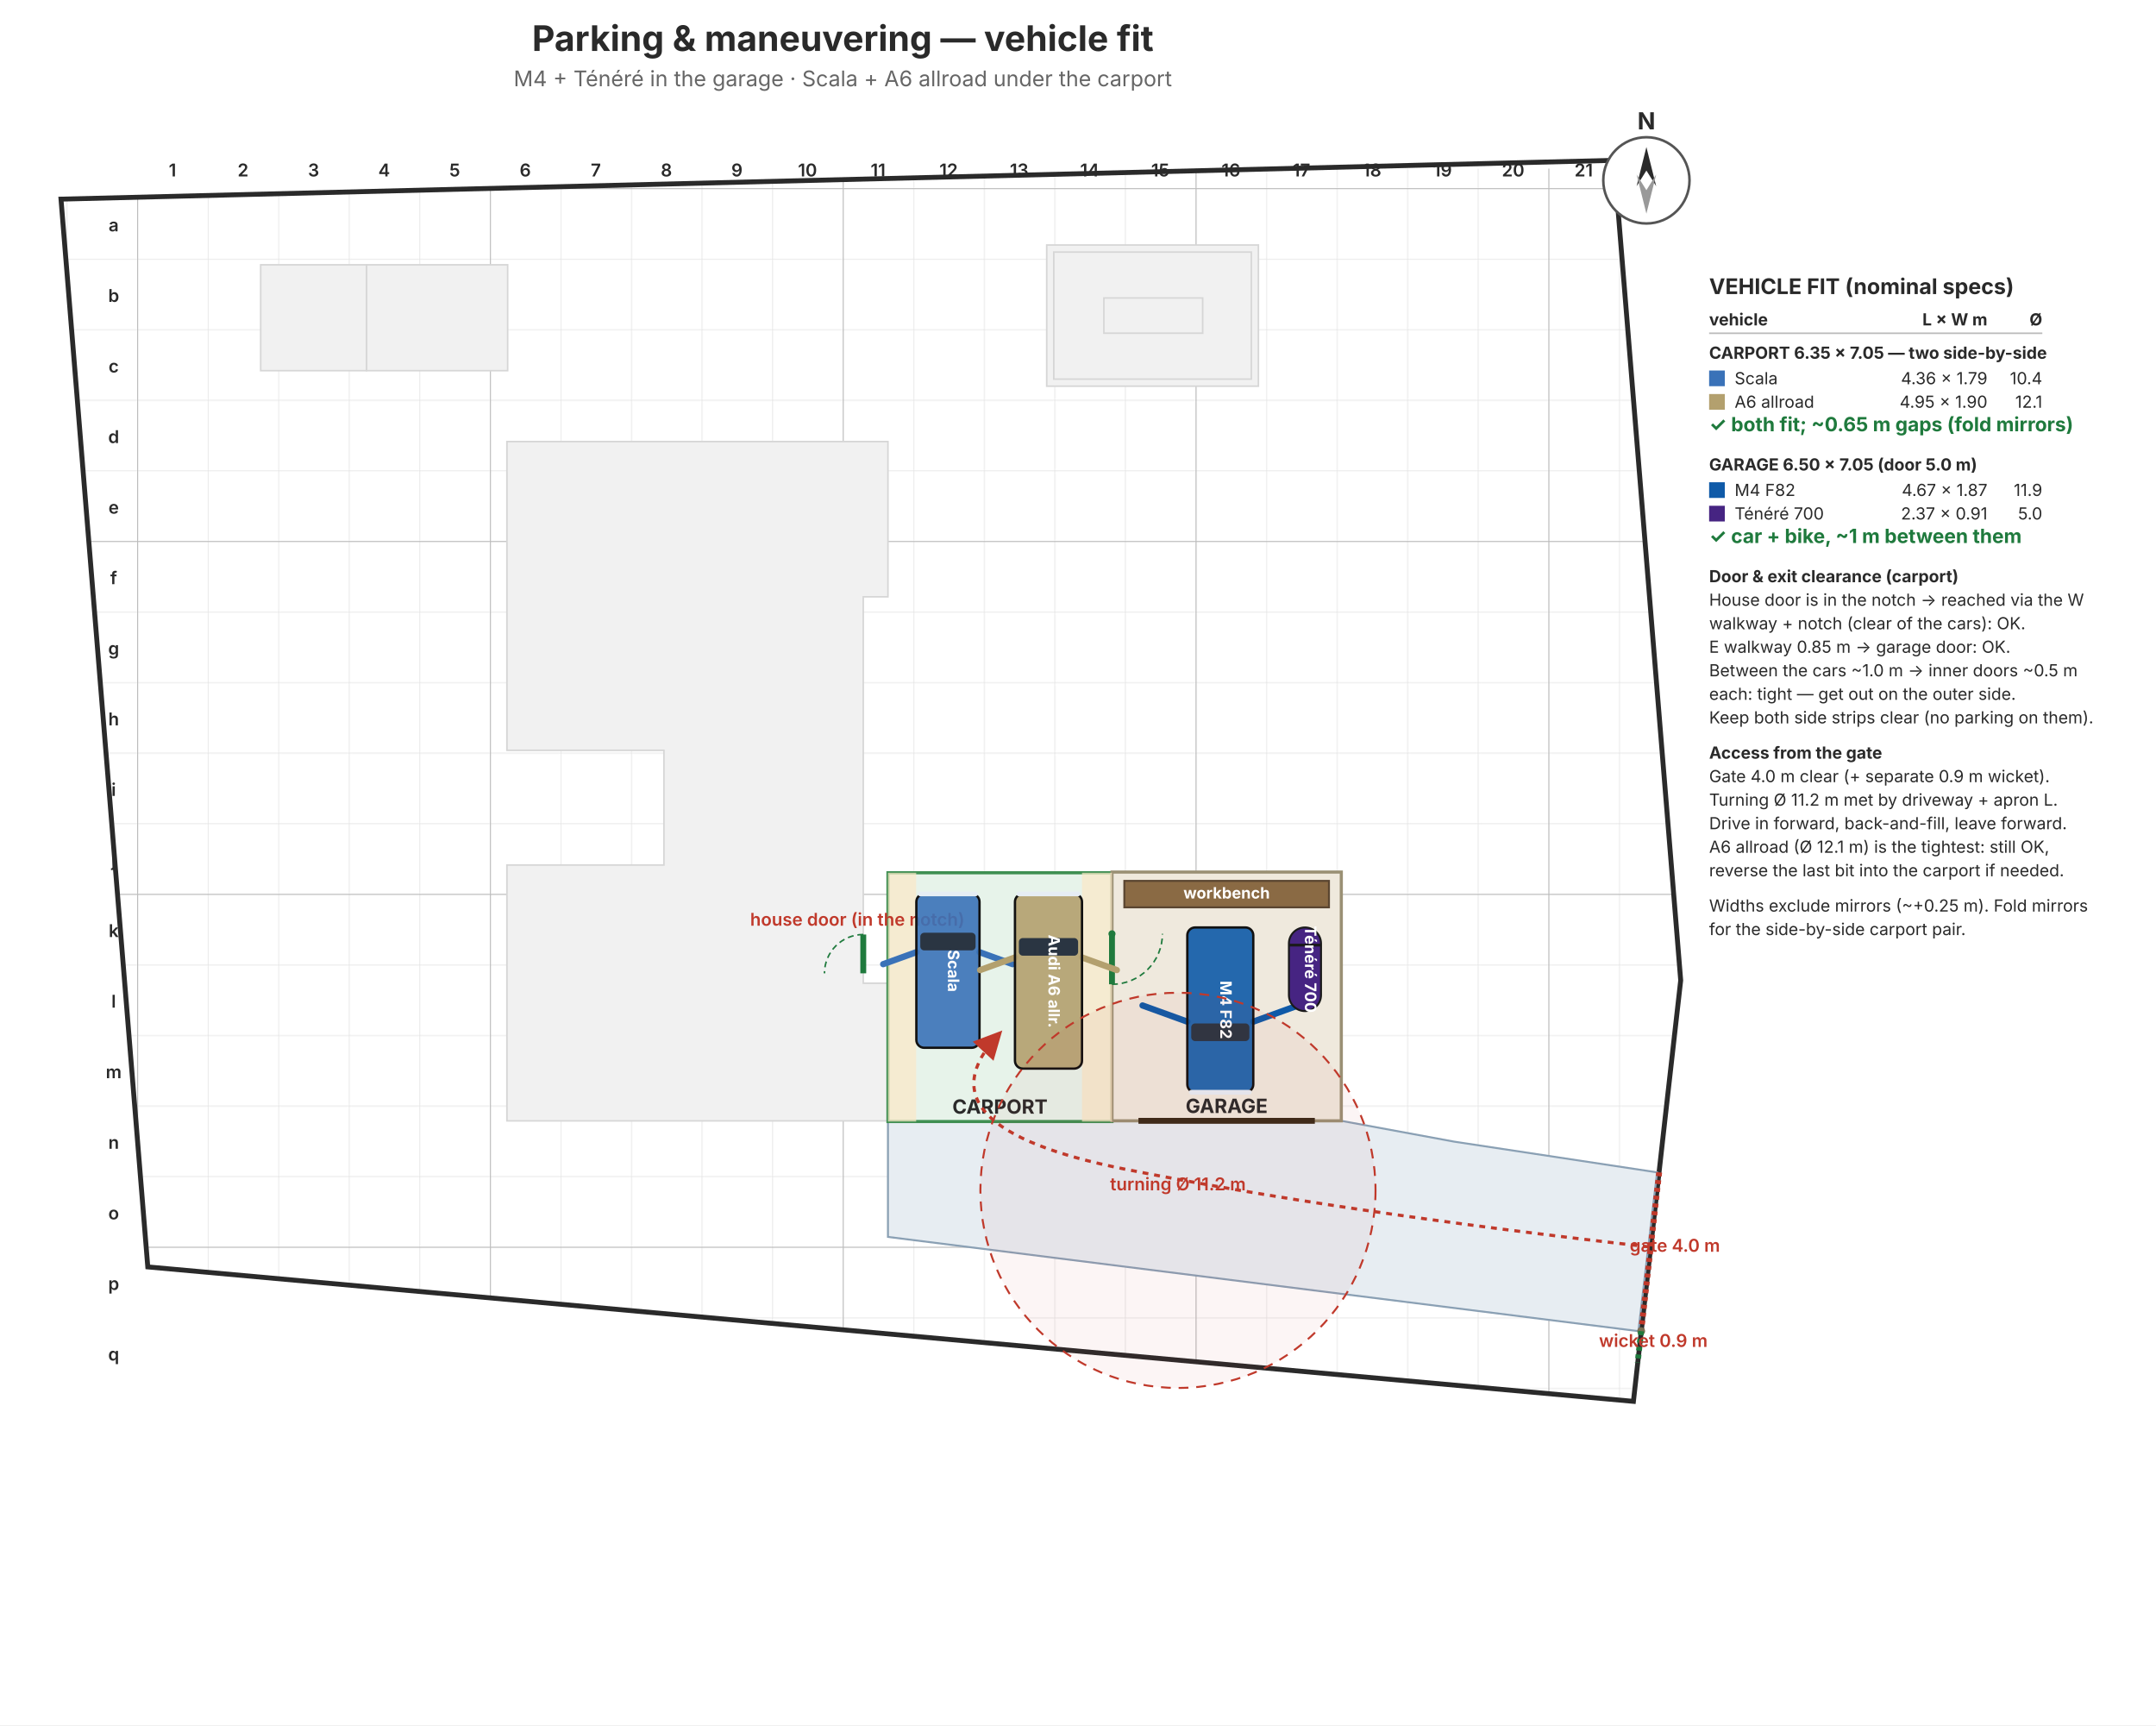
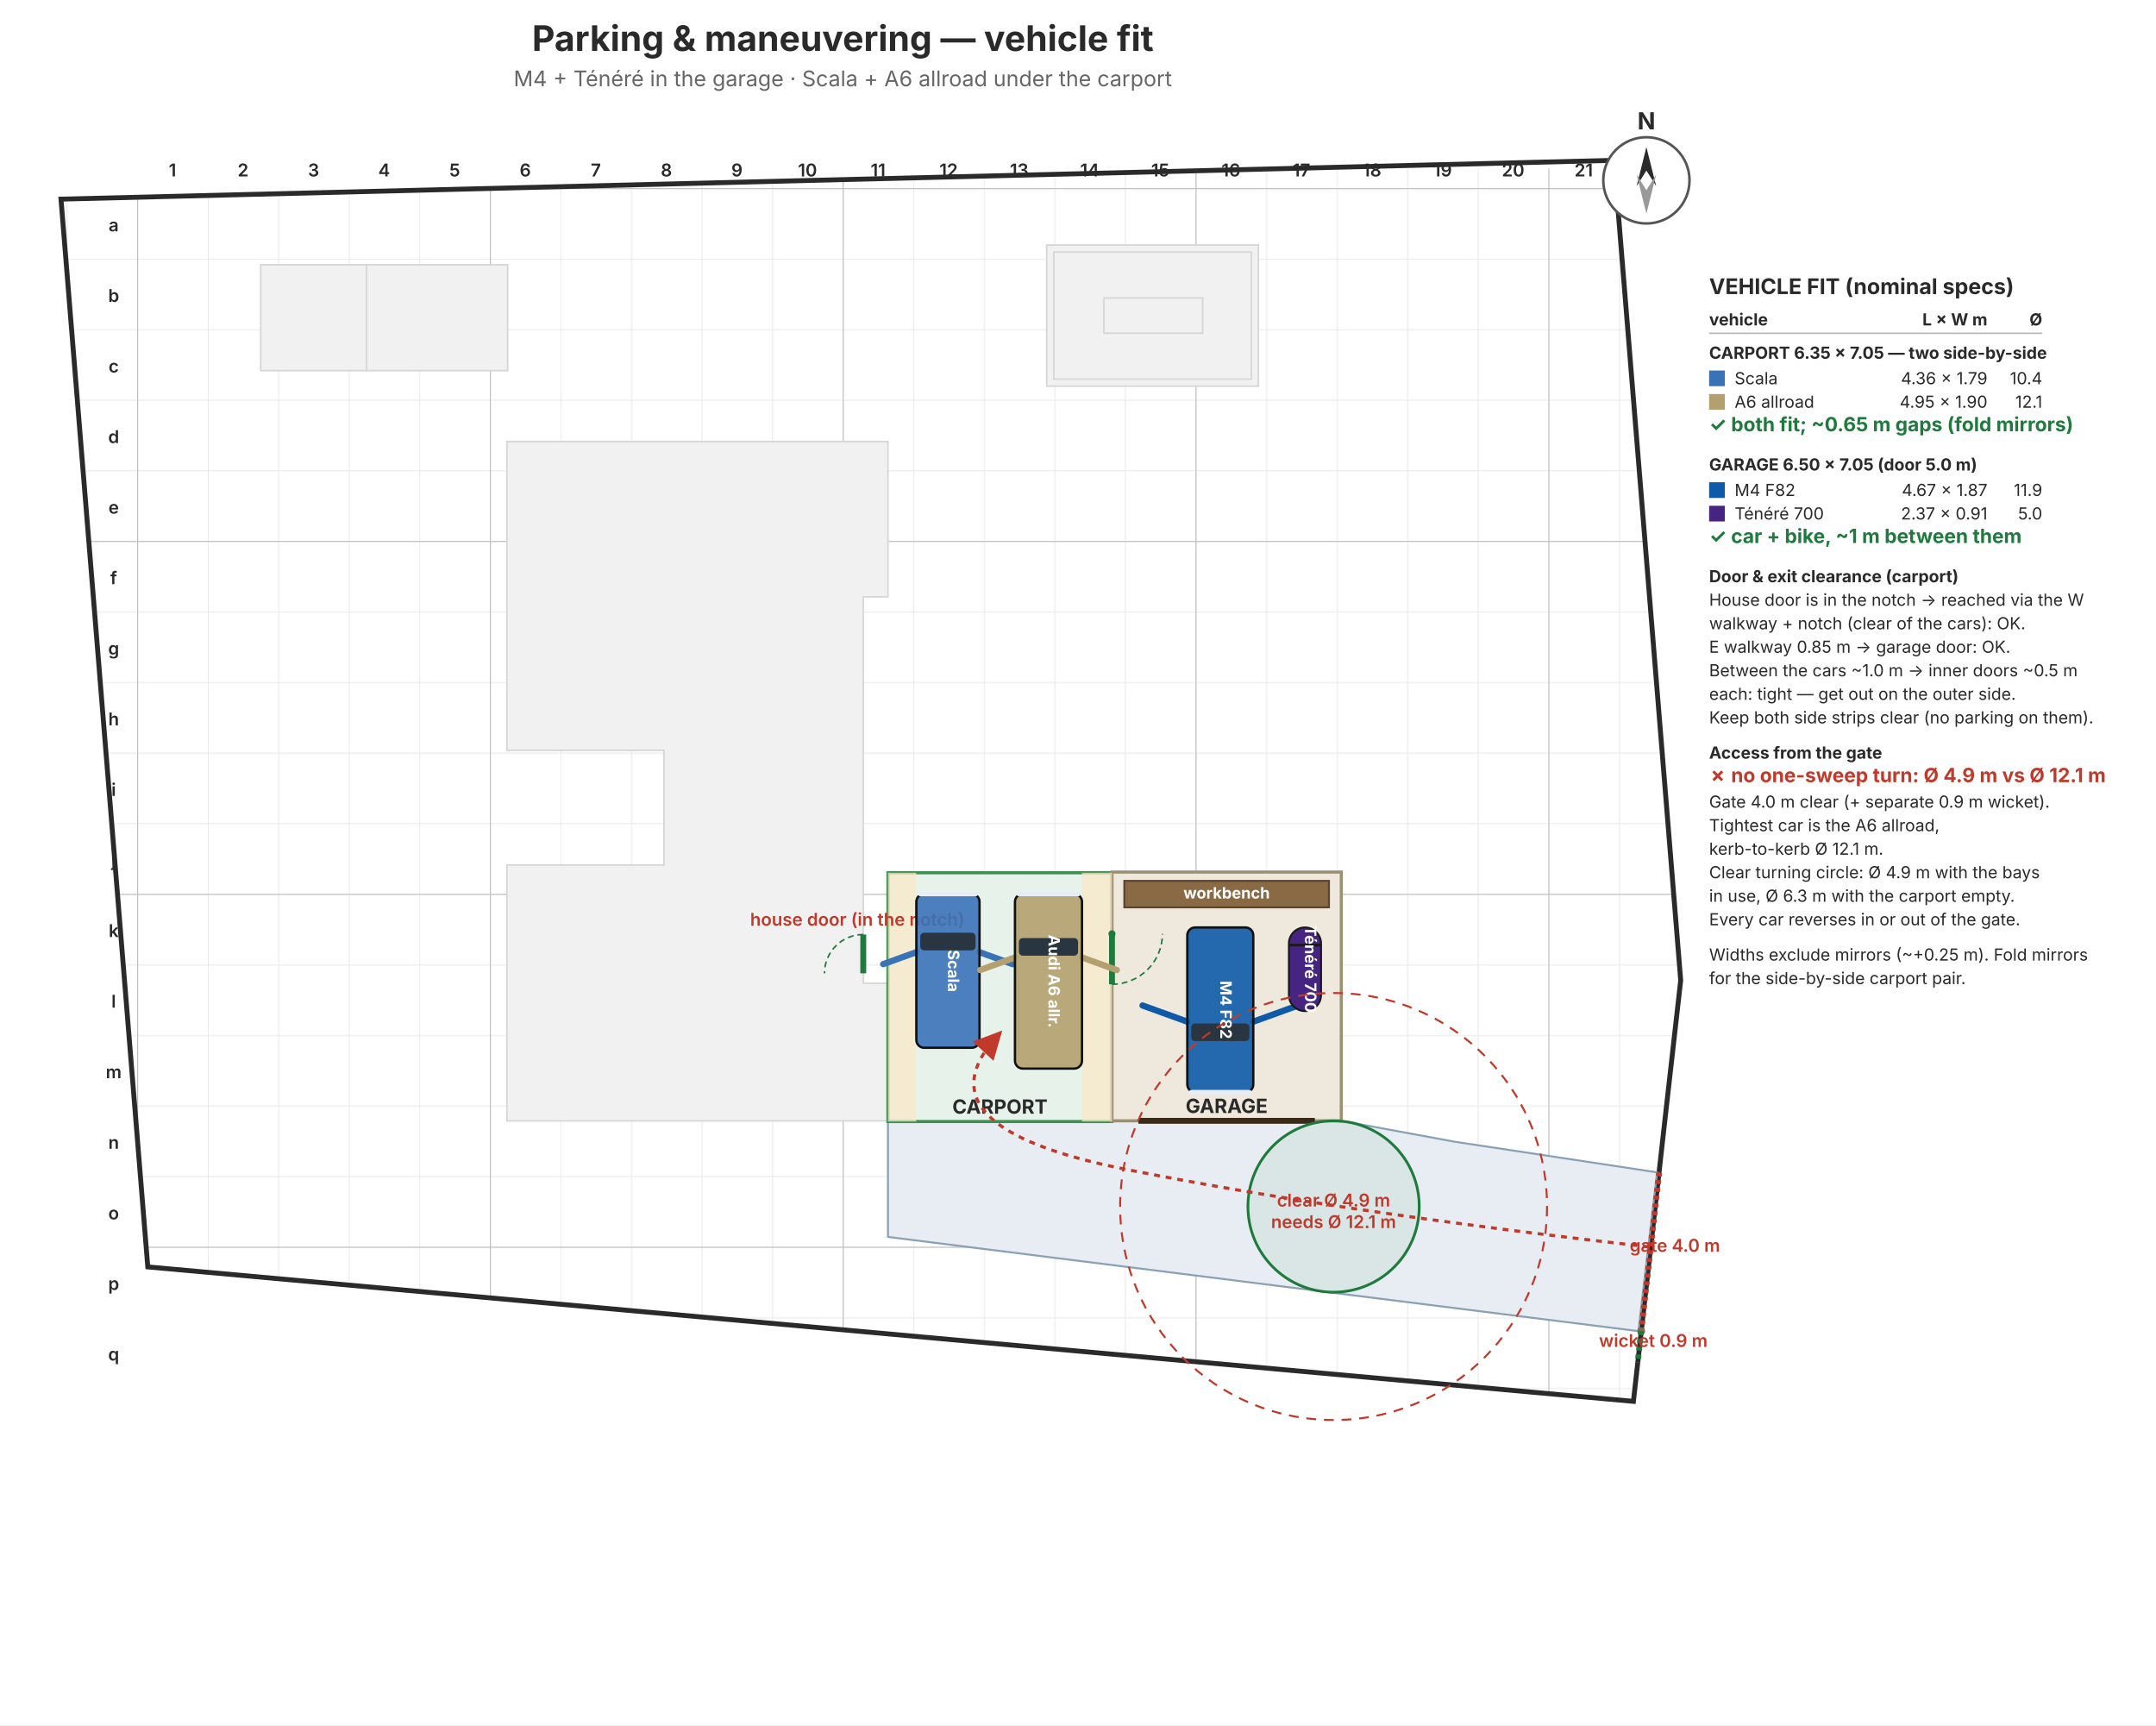
<svg xmlns="http://www.w3.org/2000/svg" viewBox="0 0 1100 880" font-family="-apple-system, BlinkMacSystemFont, sans-serif">
  <defs>
    <pattern id="cg" width="36" height="36" patternUnits="userSpaceOnUse">
      <path d="M 36 0 L 0 0 0 36" fill="none" stroke="#e2e2e2" stroke-width="0.6" />
    </pattern>
    <pattern id="mg" width="180" height="180" patternUnits="userSpaceOnUse">
      <rect width="180" height="180" fill="url(#cg)" />
      <path d="M 180 0 L 0 0 0 180" fill="none" stroke="#bcbcbc" stroke-width="1" />
    </pattern>
    <clipPath id="plot">
      <polygon points="-38.88,5.58 753.48,-14.22 787.5,404.1 779.4,475.74 763.38,618.84 5.4,550.26" />
    </clipPath>
    <marker id="arrow" markerWidth="9" markerHeight="9" refX="7" refY="4.5" orient="auto">
      <path d="M0,0 L9,4.5 L0,9 z" fill="#c0392b" />
    </marker>
  </defs>
  <style>
    text{font-family:-apple-system,sans-serif;fill:#2a2a2a}
    .title{font-size:18px;font-weight:700;text-anchor:middle}
    .sub{font-size:11px;fill:#666;text-anchor:middle}
    .axis{font-size:9px;fill:#777;text-anchor:middle;font-weight:600}
    .bay{font-size:10px;font-weight:700}
    .vlbl{font-size:8px;font-weight:700;fill:#fff}
    .dim{font-size:9px;fill:#c0392b;text-anchor:middle;font-weight:600}
    .ph{font-size:11px;font-weight:700}
    .pt{font-size:8.5px}
    .ok{font-size:10px;font-weight:700;fill:#1f7a3d}
+     .bad{font-size:10px;font-weight:700;fill:#c0392b}
  </style>
  <rect width="1100" height="880" fill="white" />
  <text x="430" y="26" class="title">Parking &amp; maneuvering — vehicle fit</text>
  <text x="430" y="44" class="sub">M4 + Ténéré in the garage · Scala + A6 allroad under the carport</text>
  <g transform="translate(70, 96)">
    <g clip-path="url(#plot)">
      <rect x="-50" y="-10" width="900" height="720" fill="url(#mg)" />
    </g>
    <polygon points="-38.88,5.58 753.48,-14.22 787.5,404.1 779.4,475.74 763.38,618.84 5.4,550.26" fill="none" stroke="#2a2a2a" stroke-width="2.5" />
    <g class="axis">
      <text x="18" y="-6">1</text>
      <text x="54" y="-6">2</text>
      <text x="90" y="-6">3</text>
      <text x="126" y="-6">4</text>
      <text x="162" y="-6">5</text>
      <text x="198" y="-6">6</text>
      <text x="234" y="-6">7</text>
      <text x="270" y="-6">8</text>
      <text x="306" y="-6">9</text>
      <text x="342" y="-6">10</text>
      <text x="378" y="-6">11</text>
      <text x="414" y="-6">12</text>
      <text x="450" y="-6">13</text>
      <text x="486" y="-6">14</text>
      <text x="522" y="-6">15</text>
      <text x="558" y="-6">16</text>
      <text x="594" y="-6">17</text>
      <text x="630" y="-6">18</text>
      <text x="666" y="-6">19</text>
      <text x="702" y="-6">20</text>
      <text x="738" y="-6">21</text>
      <text x="774" y="-6">22</text>
    </g>
    <g class="axis">
      <text x="-12" y="22">a</text>
      <text x="-12" y="58">b</text>
      <text x="-12" y="94">c</text>
      <text x="-12" y="130">d</text>
      <text x="-12" y="166">e</text>
      <text x="-12" y="202">f</text>
      <text x="-12" y="238">g</text>
      <text x="-12" y="274">h</text>
      <text x="-12" y="310">i</text>
      <text x="-12" y="346">j</text>
      <text x="-12" y="382">k</text>
      <text x="-12" y="418">l</text>
      <text x="-12" y="454">m</text>
      <text x="-12" y="490">n</text>
      <text x="-12" y="526">o</text>
      <text x="-12" y="562">p</text>
      <text x="-12" y="598">q</text>
    </g>
    <g clip-path="url(#plot)" fill="#f1f1f1" stroke="#d6d6d6" stroke-width="0.8">
      <polygon points="188.64,129.24 383.04,129.24 383.04,208.44 370.44,208.44 370.44,405.54 383.04,405.54 383.04,475.74 188.64,475.74 188.64,345.24 268.74,345.24 268.74,286.74 188.64,286.74" />
      <rect x="117" y="39.06" width="72" height="54" />
      <rect x="63" y="39.06" width="54" height="54" />
      <rect x="464.04" y="28.98" width="108" height="72" />
      <rect x="467.64" y="32.58" width="100.8" height="64.8" />
      <rect x="493.2" y="55.98" width="50.4" height="18" />
    </g>
    <polygon points="383.04,349.2 497.34,349.2 497.34,475.74 614.34,475.74 671.94,486.36 775.44,502.02 765.9,583.02 383.04,534.96" fill="#e7edf2" stroke="#8aa0b4" stroke-width="1" />
    <rect x="383.04" y="349.2" width="114.3" height="126.9" fill="#e7f3ea" stroke="#3f8f52" stroke-width="1.6" />
    <rect x="497.34" y="348.84" width="117" height="126.9" fill="#efe9dd" stroke="#9a9074" stroke-width="1.6" />
    <line x1="510.84" y1="475.74" x2="600.84" y2="475.74" stroke="#3a2a18" stroke-width="3" />
    <text x="440.19" y="472.1" class="bay" fill="#2f6f43" text-anchor="middle">CARPORT</text>
    <text x="555.84" y="471.74" class="bay" fill="#7a6f52" text-anchor="middle">GARAGE</text>
    <rect x="503.64" y="353.34" width="104.4" height="13.5" fill="#8a6a44" stroke="#5a4530" stroke-width="1" />
    <text x="555.84" y="362.34" class="vlbl" text-anchor="middle" fill="#fff">workbench</text>
    <rect x="383.04" y="349.2" width="14.4" height="126.9" fill="#fbe9c7" fill-opacity="0.7" />
    <rect x="482.04" y="349.2" width="15.3" height="126.9" fill="#fbe9c7" fill-opacity="0.7" />
    <line x1="370.44" y1="380.7" x2="370.44" y2="400.5" stroke="#1f7a3d" stroke-width="3" />
    <path d="M 370.44,380.7 A 19.8 19.8 0 0 0 350.64,400.5" fill="none" stroke="#1f7a3d" stroke-width="0.8" stroke-dasharray="3,2" />
    <text x="367.44" y="376.2" class="dim" fill="#1f7a3d" text-anchor="end">house door (in the notch)</text>
    <line x1="497.34" y1="380.34" x2="497.34" y2="406.08" stroke="#1f7a3d" stroke-width="3" />
    <path d="M 497.34,406.08 A 25.74 25.74 0 0 0 523.08,380.34" fill="none" stroke="#1f7a3d" stroke-width="0.8" stroke-dasharray="3,2" />
    <circle cx="497.34" cy="380.34" r="1.8" fill="#1f7a3d" />
    <g transform="translate(413.64,399.24)">
      <line x1="-16.11" y1="-9.54" x2="-33.03" y2="-3.42" stroke="#3a72b8" stroke-width="3.2" stroke-linecap="round" />
      <line x1="16.11" y1="-9.54" x2="33.03" y2="-3.42" stroke="#3a72b8" stroke-width="3.2" stroke-linecap="round" />
      <rect x="-16.11" y="-39.24" width="32.22" height="78.48" rx="4" fill="#3a72b8" fill-opacity="0.9" stroke="#111" stroke-width="1.2" />
      <rect x="-14.11" y="-19.44" width="28.22" height="9" rx="2" fill="#2a3542" />
      <line x1="-14.11" y1="-39.24" x2="14.11" y2="-39.24" stroke="#e6edf4" stroke-width="2.4" stroke-linecap="round" />
    </g>
    <text x="413.64" y="399.24" class="vlbl" text-anchor="middle" transform="rotate(90 413.64 399.24)">Scala</text>
    <g transform="translate(464.94,404.55)">
      <line x1="-17.1" y1="-12.15" x2="-34.866" y2="-5.724" stroke="#b3a06e" stroke-width="3.2" stroke-linecap="round" />
      <line x1="17.1" y1="-12.15" x2="34.866" y2="-5.724" stroke="#b3a06e" stroke-width="3.2" stroke-linecap="round" />
      <rect x="-17.1" y="-44.55" width="34.2" height="89.1" rx="4" fill="#b3a06e" fill-opacity="0.9" stroke="#111" stroke-width="1.2" />
      <rect x="-15.1" y="-22.05" width="30.2" height="9" rx="2" fill="#2a3542" />
      <line x1="-15.1" y1="-44.55" x2="15.1" y2="-44.55" stroke="#e6edf4" stroke-width="2.4" stroke-linecap="round" />
    </g>
    <text x="464.94" y="404.55" class="vlbl" text-anchor="middle" transform="rotate(90 464.94 404.55)">Audi A6 allr.</text>
    <g transform="translate(552.6,419.13)">
      <line x1="-16.83" y1="6.03" x2="-39.672" y2="-2.232" stroke="#0f5aa8" stroke-width="3.2" stroke-linecap="round" />
      <line x1="16.83" y1="6.03" x2="39.672" y2="-2.232" stroke="#0f5aa8" stroke-width="3.2" stroke-linecap="round" />
      <rect x="-16.83" y="-42.03" width="33.66" height="84.06" rx="4" fill="#0f5aa8" fill-opacity="0.9" stroke="#111" stroke-width="1.2" />
      <rect x="-14.83" y="6.93" width="29.66" height="9" rx="2" fill="#2a3542" />
      <line x1="-14.83" y1="42.03" x2="14.83" y2="42.03" stroke="#e6edf4" stroke-width="2.4" stroke-linecap="round" />
    </g>
    <text x="552.6" y="419.13" class="vlbl" text-anchor="middle" transform="rotate(90 552.6 419.13)">M4 F82</text>
    <g transform="translate(595.8,398.43)">
      <rect x="-8.19" y="-21.33" width="16.38" height="42.66" rx="8.19" fill="#462482" stroke="#1a1a1a" stroke-width="1" />
      <line x1="-8.1" y1="-12.33" x2="8.1" y2="-12.33" stroke="#1a1a1a" stroke-width="1.4" />
    </g>
    <text x="595.8" y="398.43" class="vlbl" text-anchor="middle" transform="rotate(90 595.8 398.43)">Ténéré 700</text>
    <line x1="776.52" y1="502.02" x2="767.34" y2="583.02" stroke="#c0392b" stroke-width="3" stroke-dasharray="2,2" />
    <text x="784.52" y="542.52" class="dim" text-anchor="start">gate 4.0 m</text>
    <circle cx="767.34" cy="583.02" r="2" fill="#7a6f52" />
    <line x1="767.34" y1="583.02" x2="765.52" y2="599.12" stroke="#1f7a3d" stroke-width="3" stroke-dasharray="2,2" />
    <text x="773.52" y="591.07" class="dim" fill="#1f7a3d" text-anchor="start">wicket 0.9 m</text>
-     <circle cx="531" cy="511.2" r="100.8" fill="#c0392b" fill-opacity="0.05" stroke="#c0392b" stroke-width="1" stroke-dasharray="5,4" />
-     <text x="531" y="511.2" class="dim">turning Ø 11.2 m</text>
+     <circle cx="610.4" cy="519.45" r="108.9" fill="none" stroke="#c0392b" stroke-width="1" stroke-dasharray="5,4" />
+     <circle cx="610.4" cy="519.45" r="43.7" fill="#1f7a3d" fill-opacity="0.07" stroke="#1f7a3d" stroke-width="1.4" />
+     <text x="610.4" y="519.45" class="dim" fill="#1f7a3d">clear Ø 4.9 m</text>
+     <text x="610.4" y="530.45" class="dim">needs Ø 12.1 m</text>
    <path d="M 771.12,540 Q 612,522 504,500.4 T 439.2,432" fill="none" stroke="#c0392b" stroke-width="1.6" stroke-dasharray="3,3" marker-end="url(#arrow)" />
  </g>
  <g transform="translate(840, 92)">
    <circle r="22" fill="white" stroke="#555" stroke-width="1.3" />
    <path d="M 0 -17 L 5 3 L 0 -5 L -5 3 Z" fill="#2a2a2a" />
    <path d="M 0 5 L 5 -3 L 0 17 L -5 -3 Z" fill="#999" />
    <text y="-26" font-size="12" font-weight="700" text-anchor="middle">N</text>
  </g>
  <g transform="translate(872, 150)">
    <text x="0" y="0" class="ph">VEHICLE FIT (nominal specs)</text>
    <text x="0" y="16" class="pt" font-weight="700" fill="#555">vehicle</text>
    <text x="142" y="16" class="pt" font-weight="700" fill="#555" text-anchor="end">L × W m</text>
    <text x="170" y="16" class="pt" font-weight="700" fill="#555" text-anchor="end">Ø</text>
    <line x1="0" y1="20" x2="170" y2="20" stroke="#bbb" stroke-width="0.8" />
    <text x="0" y="33" class="pt" font-weight="700" fill="#333">CARPORT 6.35 × 7.05 — two side-by-side</text>
    <rect x="0" y="39" width="8" height="8" fill="#3a72b8" />
    <text x="13" y="46" class="pt">Scala</text>
    <text x="142" y="46" class="pt" text-anchor="end">4.36 × 1.79</text>
    <text x="170" y="46" class="pt" text-anchor="end">10.4</text>
    <rect x="0" y="51" width="8" height="8" fill="#b3a06e" />
    <text x="13" y="58" class="pt">A6 allroad</text>
    <text x="142" y="58" class="pt" text-anchor="end">4.95 × 1.90</text>
    <text x="170" y="58" class="pt" text-anchor="end">12.1</text>
    <text x="0" y="70" class="ok" font-size="8.5">✓ both fit; ~0.65 m gaps (fold mirrors)</text>
    <text x="0" y="90" class="pt" font-weight="700" fill="#333">GARAGE 6.50 × 7.05 (door 5.0 m)</text>
    <rect x="0" y="96" width="8" height="8" fill="#0f5aa8" />
    <text x="13" y="103" class="pt">M4 F82</text>
    <text x="142" y="103" class="pt" text-anchor="end">4.67 × 1.87</text>
    <text x="170" y="103" class="pt" text-anchor="end">11.9</text>
    <rect x="0" y="108" width="8" height="8" fill="#462482" />
    <text x="13" y="115" class="pt">Ténéré 700</text>
    <text x="142" y="115" class="pt" text-anchor="end">2.37 × 0.91</text>
    <text x="170" y="115" class="pt" text-anchor="end">5.0</text>
    <text x="0" y="127" class="ok" font-size="8.5">✓ car + bike, ~1 m between them</text>
    <text x="0" y="147" class="pt" fill="#444" font-weight="700">Door &amp; exit clearance (carport)</text>
    <text x="0" y="159" class="pt" fill="#555">House door is in the notch → reached via the W</text>
    <text x="0" y="171" class="pt" fill="#555">walkway + notch (clear of the cars): OK.</text>
    <text x="0" y="183" class="pt" fill="#555">E walkway 0.85 m → garage door: OK.</text>
    <text x="0" y="195" class="pt" fill="#555">Between the cars ~1.0 m → inner doors ~0.5 m</text>
    <text x="0" y="207" class="pt" fill="#555">each: tight — get out on the outer side.</text>
    <text x="0" y="219" class="pt" fill="#555">Keep both side strips clear (no parking on them).</text>
    <text x="0" y="237" class="pt" fill="#444" font-weight="700">Access from the gate</text>
-     <text x="0" y="249" class="pt" fill="#555">Gate 4.0 m clear (+ separate 0.9 m wicket).</text>
-     <text x="0" y="261" class="pt" fill="#555">Turning Ø 11.2 m met by driveway + apron L.</text>
-     <text x="0" y="273" class="pt" fill="#555">Drive in forward, back-and-fill, leave forward.</text>
-     <text x="0" y="285" class="pt" fill="#555">A6 allroad (Ø 12.1 m) is the tightest: still OK,</text>
-     <text x="0" y="297" class="pt" fill="#555">reverse the last bit into the carport if needed.</text>
-     <text x="0" y="315" class="pt" fill="#888">Widths exclude mirrors (~+0.25 m). Fold mirrors</text>
-     <text x="0" y="327" class="pt" fill="#888">for the side-by-side carport pair.</text>
+     <text x="0" y="249" class="bad" font-size="8.5">✗ no one-sweep turn: Ø 4.9 m vs Ø 12.1 m</text>
+     <text x="0" y="262" class="pt" fill="#555">Gate 4.0 m clear (+ separate 0.9 m wicket).</text>
+     <text x="0" y="274" class="pt" fill="#555">Tightest car is the A6 allroad,</text>
+     <text x="0" y="286" class="pt" fill="#555">kerb-to-kerb Ø 12.1 m.</text>
+     <text x="0" y="298" class="pt" fill="#555">Clear turning circle: Ø 4.9 m with the bays</text>
+     <text x="0" y="310" class="pt" fill="#555">in use, Ø 6.3 m with the carport empty.</text>
+     <text x="0" y="322" class="pt" fill="#555">Every car reverses in or out of the gate.</text>
+     <text x="0" y="340" class="pt" fill="#888">Widths exclude mirrors (~+0.25 m). Fold mirrors</text>
+     <text x="0" y="352" class="pt" fill="#888">for the side-by-side carport pair.</text>
  </g>
</svg>
